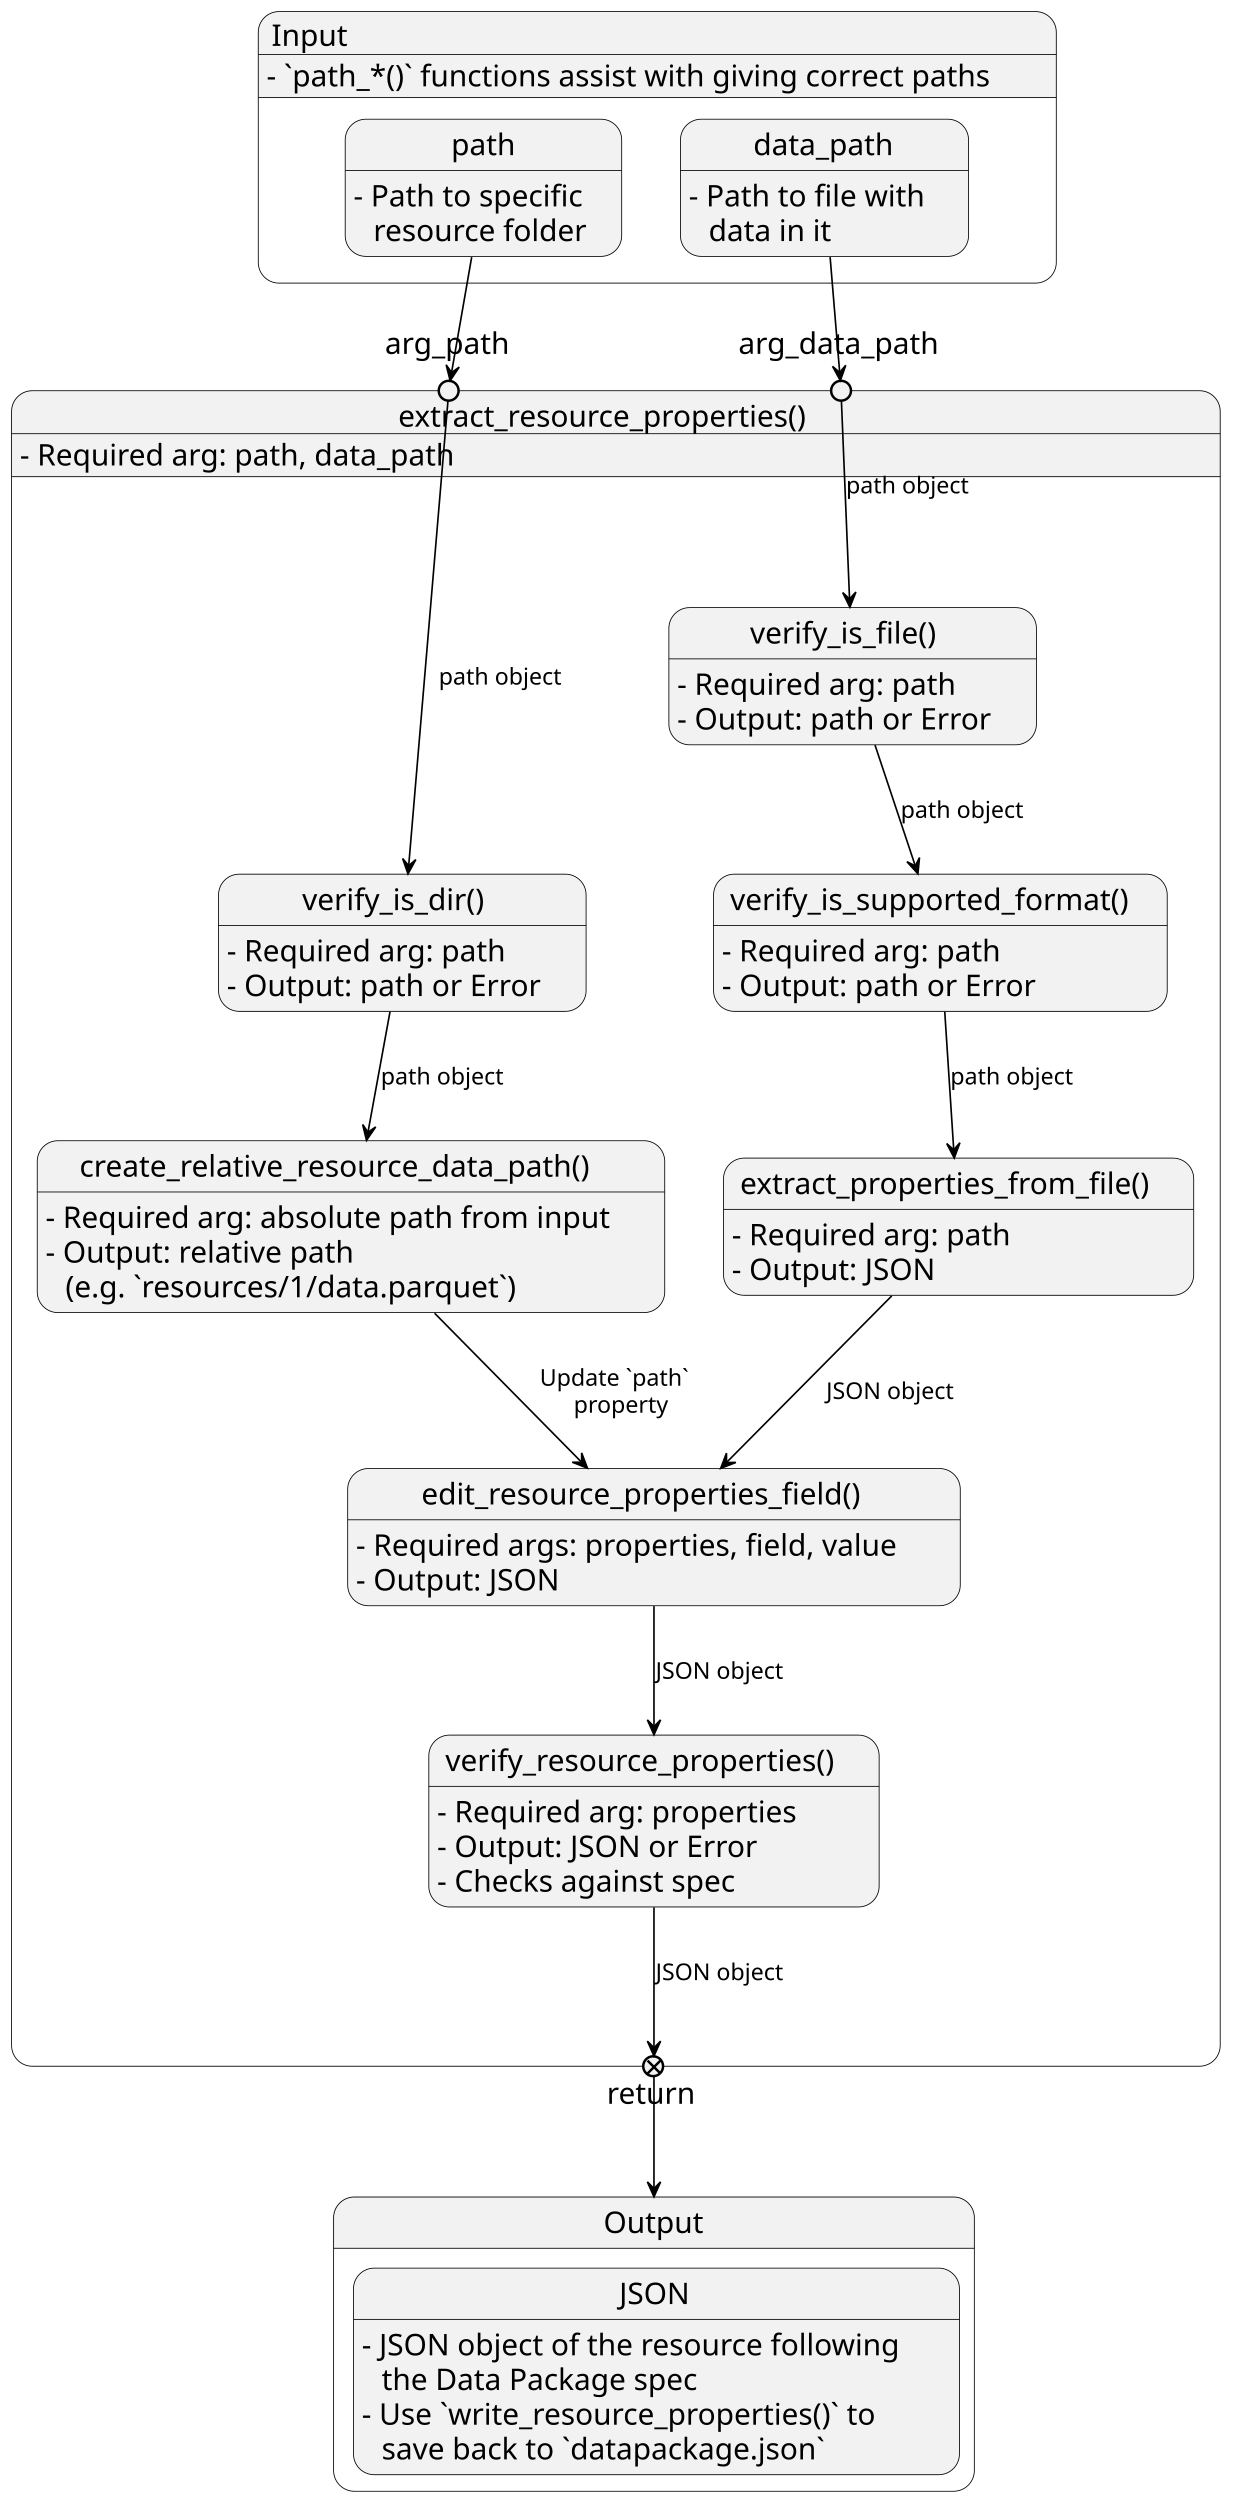
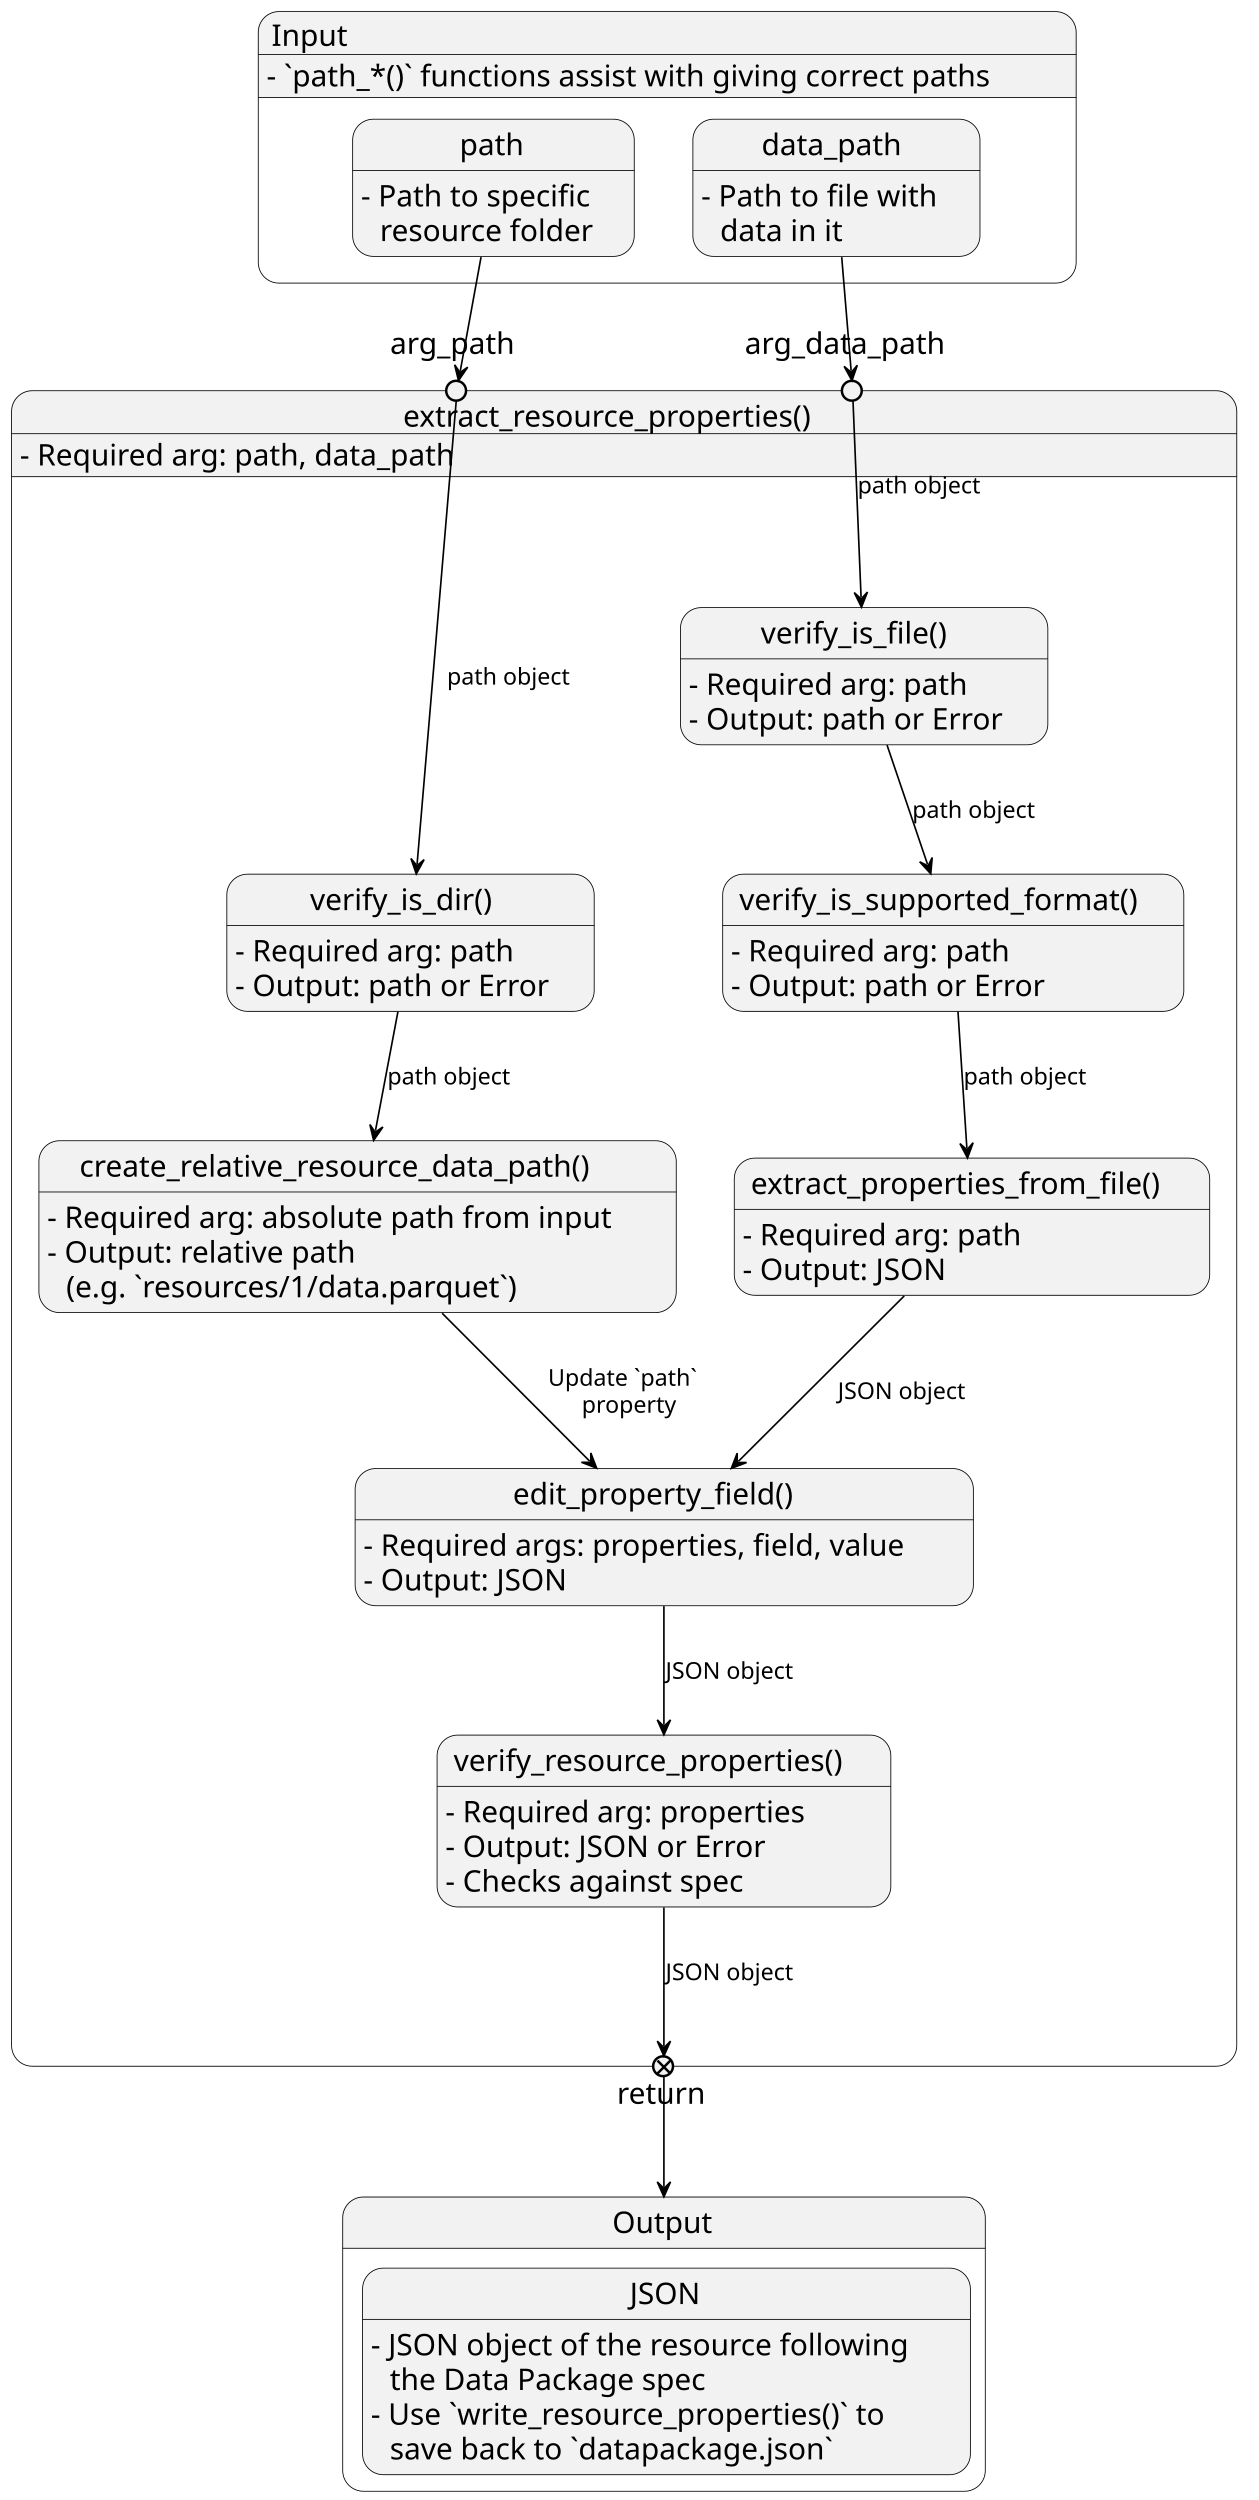
- <svg xmlns="http://www.w3.org/2000/svg" contentStyleType="text/css" height="1510px" preserveAspectRatio="none" style="width:750px;height:1510px;background:#FFFFFF;" version="1.1" viewBox="0 0 750 1510" width="750px" zoomAndPan="magnify">
+ <svg xmlns="http://www.w3.org/2000/svg" contentStyleType="text/css" height="1510px" preserveAspectRatio="none" style="width:760px;height:1510px;background:#FFFFFF;" version="1.1" viewBox="0 0 760 1510" width="760px" zoomAndPan="magnify">
  <defs />
  <g>
    <g id="cluster_input">
-       <path d="M168.5,7 L625.5,7 A12.5,12.5 0 0 1 638,19.5 L638,58.906 L156,58.906 L156,19.5 A12.5,12.5 0 0 1 168.5,7 " fill="#F2F2F2" style="stroke:#F2F2F2;stroke-width:1.0;" />
-       <rect fill="none" height="164" rx="12.5" ry="12.5" style="stroke:#000000;stroke-width:0.5;" width="482" x="156" y="7" />
-       <line style="stroke:#000000;stroke-width:0.5;" x1="156" x2="638" y1="58.906" y2="58.906" />
-       <line style="stroke:#000000;stroke-width:0.5;" x1="156" x2="638" y1="32.953" y2="32.953" />
-       <text fill="#000000" font-family="Fira Code" font-size="18" lengthAdjust="spacing" textLength="46" x="164" y="27.708">Input</text>
-       <text fill="#000000" font-family="Fira Code" font-size="18" lengthAdjust="spacing" textLength="466" x="161" y="52.161">- `path_*()` functions assist with giving correct paths</text>
+       <path d="M168.5,7 L637.5,7 A12.5,12.5 0 0 1 650,19.5 L650,58.906 L156,58.906 L156,19.5 A12.5,12.5 0 0 1 168.5,7 " fill="#F2F2F2" style="stroke:#F2F2F2;stroke-width:1.0;" />
+       <rect fill="none" height="164" rx="12.5" ry="12.5" style="stroke:#000000;stroke-width:0.5;" width="494" x="156" y="7" />
+       <line style="stroke:#000000;stroke-width:0.5;" x1="156" x2="650" y1="58.906" y2="58.906" />
+       <line style="stroke:#000000;stroke-width:0.5;" x1="156" x2="650" y1="32.953" y2="32.953" />
+       <text fill="#000000" font-family="Fira Code" font-size="18" lengthAdjust="spacing" textLength="46.608" x="164" y="27.708">Input</text>
+       <text fill="#000000" font-family="Fira Code" font-size="18" lengthAdjust="spacing" textLength="478.784" x="161" y="52.161">- `path_*()` functions assist with giving correct paths</text>
    </g>
    <g id="cluster_erp">
-       <path d="M19.5,236 L724.5,236 A12.5,12.5 0 0 1 737,248.5 L737,287.906 L7,287.906 L7,248.5 A12.5,12.5 0 0 1 19.5,236 " fill="#F2F2F2" style="stroke:#F2F2F2;stroke-width:1.0;" />
-       <rect fill="none" height="1012" rx="12.5" ry="12.5" style="stroke:#000000;stroke-width:0.5;" width="730" x="7" y="236" />
-       <line style="stroke:#000000;stroke-width:0.5;" x1="7" x2="737" y1="287.906" y2="287.906" />
-       <line style="stroke:#000000;stroke-width:0.5;" x1="7" x2="737" y1="261.953" y2="261.953" />
-       <text fill="#000000" font-family="Fira Code" font-size="18" lengthAdjust="spacing" textLength="263" x="240.5" y="257.708">extract_resource_properties()</text>
-       <text fill="#000000" font-family="Fira Code" font-size="18" lengthAdjust="spacing" textLength="278" x="12" y="281.161">- Required arg: path, data_path</text>
+       <path d="M19.5,236 L734.5,236 A12.5,12.5 0 0 1 747,248.5 L747,287.906 L7,287.906 L7,248.5 A12.5,12.5 0 0 1 19.5,236 " fill="#F2F2F2" style="stroke:#F2F2F2;stroke-width:1.0;" />
+       <rect fill="none" height="1012" rx="12.5" ry="12.5" style="stroke:#000000;stroke-width:0.5;" width="740" x="7" y="236" />
+       <line style="stroke:#000000;stroke-width:0.5;" x1="7" x2="747" y1="287.906" y2="287.906" />
+       <line style="stroke:#000000;stroke-width:0.5;" x1="7" x2="747" y1="261.953" y2="261.953" />
+       <text fill="#000000" font-family="Fira Code" font-size="18" lengthAdjust="spacing" textLength="267.108" x="243.446" y="257.708">extract_resource_properties()</text>
+       <text fill="#000000" font-family="Fira Code" font-size="18" lengthAdjust="spacing" textLength="283.728" x="12" y="281.161">- Required arg: path, data_path</text>
    </g>
    <g id="input.path">
-       <rect fill="#F2F2F2" height="82.859" rx="12.5" ry="12.5" style="stroke:#000000;stroke-width:0.5;" width="167" x="208.5" y="72" />
-       <line style="stroke:#000000;stroke-width:0.5;" x1="208.5" x2="375.5" y1="102.953" y2="102.953" />
-       <text fill="#000000" font-family="Fira Code" font-size="18" lengthAdjust="spacing" textLength="39" x="272.5" y="93.708">path</text>
-       <text fill="#000000" font-family="Fira Code" font-size="18" lengthAdjust="spacing" textLength="146" x="213.5" y="124.661">- Path to specific</text>
-       <text fill="#000000" font-family="Fira Code" font-size="18" lengthAdjust="spacing" textLength="135" x="225.5" y="145.614">resource folder</text>
+       <rect fill="#F2F2F2" height="82.859" rx="12.5" ry="12.5" style="stroke:#000000;stroke-width:0.5;" width="170.091" x="213" y="72" />
+       <line style="stroke:#000000;stroke-width:0.5;" x1="213" x2="383.091" y1="102.953" y2="102.953" />
+       <text fill="#000000" font-family="Fira Code" font-size="18" lengthAdjust="spacing" textLength="40.922" x="277.584" y="93.708">path</text>
+       <text fill="#000000" font-family="Fira Code" font-size="18" lengthAdjust="spacing" textLength="150.091" x="218" y="124.661">- Path to specific</text>
+       <text fill="#000000" font-family="Fira Code" font-size="18" lengthAdjust="spacing" textLength="136.617" x="229.443" y="145.614">resource folder</text>
    </g>
    <g id="input.data_path">
-       <rect fill="#F2F2F2" height="82.859" rx="12.5" ry="12.5" style="stroke:#000000;stroke-width:0.5;" width="174" x="411" y="72" />
-       <line style="stroke:#000000;stroke-width:0.5;" x1="411" x2="585" y1="102.953" y2="102.953" />
-       <text fill="#000000" font-family="Fira Code" font-size="18" lengthAdjust="spacing" textLength="86" x="455" y="93.708">data_path</text>
-       <text fill="#000000" font-family="Fira Code" font-size="18" lengthAdjust="spacing" textLength="154" x="416" y="124.661">- Path to file with</text>
-       <text fill="#000000" font-family="Fira Code" font-size="18" lengthAdjust="spacing" textLength="78" x="428" y="145.614">data in it</text>
+       <rect fill="#F2F2F2" height="82.859" rx="12.5" ry="12.5" style="stroke:#000000;stroke-width:0.5;" width="173.404" x="418.5" y="72" />
+       <line style="stroke:#000000;stroke-width:0.5;" x1="418.5" x2="591.904" y1="102.953" y2="102.953" />
+       <text fill="#000000" font-family="Fira Code" font-size="18" lengthAdjust="spacing" textLength="90.466" x="459.969" y="93.708">data_path</text>
+       <text fill="#000000" font-family="Fira Code" font-size="18" lengthAdjust="spacing" textLength="153.404" x="423.5" y="124.661">- Path to file with</text>
+       <text fill="#000000" font-family="Fira Code" font-size="18" lengthAdjust="spacing" textLength="80.455" x="434.943" y="145.614">data in it</text>
    </g>
-     <text fill="#000000" font-family="Fira Code" font-size="18" lengthAdjust="spacing" textLength="77" x="232.5" y="213.755">arg_path</text>
-     <ellipse cx="271" cy="236" fill="#F2F2F2" rx="6" ry="6" style="stroke:#000000;stroke-width:1.5;" />
-     <text fill="#000000" font-family="Fira Code" font-size="18" lengthAdjust="spacing" textLength="124" x="446" y="213.755">arg_data_path</text>
-     <ellipse cx="508" cy="236" fill="#F2F2F2" rx="6" ry="6" style="stroke:#000000;stroke-width:1.5;" />
+     <text fill="#000000" font-family="Fira Code" font-size="18" lengthAdjust="spacing" textLength="79.778" x="235.611" y="213.755">arg_path</text>
+     <ellipse cx="275.5" cy="236" fill="#F2F2F2" rx="6" ry="6" style="stroke:#000000;stroke-width:1.5;" />
+     <text fill="#000000" font-family="Fira Code" font-size="18" lengthAdjust="spacing" textLength="129.322" x="449.839" y="213.755">arg_data_path</text>
+     <ellipse cx="514.5" cy="236" fill="#F2F2F2" rx="6" ry="6" style="stroke:#000000;stroke-width:1.5;" />
    <g id="erp.vid">
-       <rect fill="#F2F2F2" height="82.859" rx="12.5" ry="12.5" style="stroke:#000000;stroke-width:0.5;" width="222" x="132" y="528" />
-       <line style="stroke:#000000;stroke-width:0.5;" x1="132" x2="354" y1="558.953" y2="558.953" />
-       <text fill="#000000" font-family="Fira Code" font-size="18" lengthAdjust="spacing" textLength="121" x="182.5" y="549.708">verify_is_dir()</text>
-       <text fill="#000000" font-family="Fira Code" font-size="18" lengthAdjust="spacing" textLength="180" x="137" y="580.661">- Required arg: path</text>
-       <text fill="#000000" font-family="Fira Code" font-size="18" lengthAdjust="spacing" textLength="202" x="137" y="601.614">- Output: path or Error</text>
+       <rect fill="#F2F2F2" height="82.859" rx="12.5" ry="12.5" style="stroke:#000000;stroke-width:0.5;" width="221.894" x="137" y="528" />
+       <line style="stroke:#000000;stroke-width:0.5;" x1="137" x2="358.894" y1="558.953" y2="558.953" />
+       <text fill="#000000" font-family="Fira Code" font-size="18" lengthAdjust="spacing" textLength="121.368" x="187.263" y="549.708">verify_is_dir()</text>
+       <text fill="#000000" font-family="Fira Code" font-size="18" lengthAdjust="spacing" textLength="181.819" x="142" y="580.661">- Required arg: path</text>
+       <text fill="#000000" font-family="Fira Code" font-size="18" lengthAdjust="spacing" textLength="201.894" x="142" y="601.614">- Output: path or Error</text>
    </g>
    <g id="erp.crrdp">
-       <rect fill="#F2F2F2" height="103.812" rx="12.5" ry="12.5" style="stroke:#000000;stroke-width:0.5;" width="379" x="22.5" y="689" />
-       <line style="stroke:#000000;stroke-width:0.5;" x1="22.5" x2="401.5" y1="719.953" y2="719.953" />
-       <text fill="#000000" font-family="Fira Code" font-size="18" lengthAdjust="spacing" textLength="328" x="48" y="710.708">create_relative_resource_data_path()</text>
-       <text fill="#000000" font-family="Fira Code" font-size="18" lengthAdjust="spacing" textLength="359" x="27.5" y="741.661">- Required arg: absolute path from input</text>
-       <text fill="#000000" font-family="Fira Code" font-size="18" lengthAdjust="spacing" textLength="199" x="27.5" y="762.614">- Output: relative path</text>
-       <text fill="#000000" font-family="Fira Code" font-size="18" lengthAdjust="spacing" textLength="293" x="39.5" y="783.567">(e.g. `resources/1/data.parquet`)</text>
+       <rect fill="#F2F2F2" height="103.812" rx="12.5" ry="12.5" style="stroke:#000000;stroke-width:0.5;" width="384.957" x="23.5" y="689" />
+       <line style="stroke:#000000;stroke-width:0.5;" x1="23.5" x2="408.457" y1="719.953" y2="719.953" />
+       <text fill="#000000" font-family="Fira Code" font-size="18" lengthAdjust="spacing" textLength="335.979" x="47.989" y="710.708">create_relative_resource_data_path()</text>
+       <text fill="#000000" font-family="Fira Code" font-size="18" lengthAdjust="spacing" textLength="364.957" x="28.5" y="741.661">- Required arg: absolute path from input</text>
+       <text fill="#000000" font-family="Fira Code" font-size="18" lengthAdjust="spacing" textLength="201.463" x="28.5" y="762.614">- Output: relative path</text>
+       <text fill="#000000" font-family="Fira Code" font-size="18" lengthAdjust="spacing" textLength="300.401" x="39.943" y="783.567">(e.g. `resources/1/data.parquet`)</text>
    </g>
    <g id="erp.vif">
-       <rect fill="#F2F2F2" height="82.859" rx="12.5" ry="12.5" style="stroke:#000000;stroke-width:0.5;" width="222" x="404" y="367" />
-       <line style="stroke:#000000;stroke-width:0.5;" x1="404" x2="626" y1="397.953" y2="397.953" />
-       <text fill="#000000" font-family="Fira Code" font-size="18" lengthAdjust="spacing" textLength="124" x="453" y="388.708">verify_is_file()</text>
-       <text fill="#000000" font-family="Fira Code" font-size="18" lengthAdjust="spacing" textLength="180" x="409" y="419.661">- Required arg: path</text>
-       <text fill="#000000" font-family="Fira Code" font-size="18" lengthAdjust="spacing" textLength="202" x="409" y="440.614">- Output: path or Error</text>
+       <rect fill="#F2F2F2" height="82.859" rx="12.5" ry="12.5" style="stroke:#000000;stroke-width:0.5;" width="221.894" x="411" y="367" />
+       <line style="stroke:#000000;stroke-width:0.5;" x1="411" x2="632.894" y1="397.953" y2="397.953" />
+       <text fill="#000000" font-family="Fira Code" font-size="18" lengthAdjust="spacing" textLength="124.954" x="459.47" y="388.708">verify_is_file()</text>
+       <text fill="#000000" font-family="Fira Code" font-size="18" lengthAdjust="spacing" textLength="181.819" x="416" y="419.661">- Required arg: path</text>
+       <text fill="#000000" font-family="Fira Code" font-size="18" lengthAdjust="spacing" textLength="201.894" x="416" y="440.614">- Output: path or Error</text>
    </g>
    <g id="erp.vsf">
-       <rect fill="#F2F2F2" height="82.859" rx="12.5" ry="12.5" style="stroke:#000000;stroke-width:0.5;" width="274" x="431" y="528" />
-       <line style="stroke:#000000;stroke-width:0.5;" x1="431" x2="705" y1="558.953" y2="558.953" />
-       <text fill="#000000" font-family="Fira Code" font-size="18" lengthAdjust="spacing" textLength="254" x="441" y="549.708">verify_is_supported_format()</text>
-       <text fill="#000000" font-family="Fira Code" font-size="18" lengthAdjust="spacing" textLength="180" x="436" y="580.661">- Required arg: path</text>
-       <text fill="#000000" font-family="Fira Code" font-size="18" lengthAdjust="spacing" textLength="202" x="436" y="601.614">- Output: path or Error</text>
+       <rect fill="#F2F2F2" height="82.859" rx="12.5" ry="12.5" style="stroke:#000000;stroke-width:0.5;" width="278.522" x="436.5" y="528" />
+       <line style="stroke:#000000;stroke-width:0.5;" x1="436.5" x2="715.021" y1="558.953" y2="558.953" />
+       <text fill="#000000" font-family="Fira Code" font-size="18" lengthAdjust="spacing" textLength="258.522" x="446.5" y="549.708">verify_is_supported_format()</text>
+       <text fill="#000000" font-family="Fira Code" font-size="18" lengthAdjust="spacing" textLength="181.819" x="441.5" y="580.661">- Required arg: path</text>
+       <text fill="#000000" font-family="Fira Code" font-size="18" lengthAdjust="spacing" textLength="201.894" x="441.5" y="601.614">- Output: path or Error</text>
    </g>
    <g id="erp.epff">
-       <rect fill="#F2F2F2" height="82.859" rx="12.5" ry="12.5" style="stroke:#000000;stroke-width:0.5;" width="284" x="437" y="699.5" />
-       <line style="stroke:#000000;stroke-width:0.5;" x1="437" x2="721" y1="730.453" y2="730.453" />
-       <text fill="#000000" font-family="Fira Code" font-size="18" lengthAdjust="spacing" textLength="264" x="447" y="721.208">extract_properties_from_file()</text>
-       <text fill="#000000" font-family="Fira Code" font-size="18" lengthAdjust="spacing" textLength="180" x="442" y="752.161">- Required arg: path</text>
-       <text fill="#000000" font-family="Fira Code" font-size="18" lengthAdjust="spacing" textLength="131" x="442" y="773.114">- Output: JSON</text>
+       <rect fill="#F2F2F2" height="82.859" rx="12.5" ry="12.5" style="stroke:#000000;stroke-width:0.5;" width="287.161" x="443.5" y="699.5" />
+       <line style="stroke:#000000;stroke-width:0.5;" x1="443.5" x2="730.661" y1="730.453" y2="730.453" />
+       <text fill="#000000" font-family="Fira Code" font-size="18" lengthAdjust="spacing" textLength="267.161" x="453.5" y="721.208">extract_properties_from_file()</text>
+       <text fill="#000000" font-family="Fira Code" font-size="18" lengthAdjust="spacing" textLength="181.819" x="448.5" y="752.161">- Required arg: path</text>
+       <text fill="#000000" font-family="Fira Code" font-size="18" lengthAdjust="spacing" textLength="130.895" x="448.5" y="773.114">- Output: JSON</text>
    </g>
-     <g id="erp.erpf">
-       <rect fill="#F2F2F2" height="82.859" rx="12.5" ry="12.5" style="stroke:#000000;stroke-width:0.5;" width="370" x="210" y="887" />
-       <line style="stroke:#000000;stroke-width:0.5;" x1="210" x2="580" y1="917.953" y2="917.953" />
-       <text fill="#000000" font-family="Fira Code" font-size="18" lengthAdjust="spacing" textLength="281" x="254.5" y="908.708">edit_resource_properties_field()</text>
-       <text fill="#000000" font-family="Fira Code" font-size="18" lengthAdjust="spacing" textLength="350" x="215" y="939.661">- Required args: properties, field, value</text>
-       <text fill="#000000" font-family="Fira Code" font-size="18" lengthAdjust="spacing" textLength="131" x="215" y="960.614">- Output: JSON</text>
+     <g id="erp.epf">
+       <rect fill="#F2F2F2" height="82.859" rx="12.5" ry="12.5" style="stroke:#000000;stroke-width:0.5;" width="373.417" x="214.5" y="887" />
+       <line style="stroke:#000000;stroke-width:0.5;" x1="214.5" x2="587.917" y1="917.953" y2="917.953" />
+       <text fill="#000000" font-family="Fira Code" font-size="18" lengthAdjust="spacing" textLength="182.892" x="309.763" y="908.708">edit_property_field()</text>
+       <text fill="#000000" font-family="Fira Code" font-size="18" lengthAdjust="spacing" textLength="353.417" x="219.5" y="939.661">- Required args: properties, field, value</text>
+       <text fill="#000000" font-family="Fira Code" font-size="18" lengthAdjust="spacing" textLength="130.895" x="219.5" y="960.614">- Output: JSON</text>
    </g>
    <g id="erp.vrp">
-       <rect fill="#F2F2F2" height="103.812" rx="12.5" ry="12.5" style="stroke:#000000;stroke-width:0.5;" width="272" x="259" y="1048" />
-       <line style="stroke:#000000;stroke-width:0.5;" x1="259" x2="531" y1="1078.953" y2="1078.953" />
-       <text fill="#000000" font-family="Fira Code" font-size="18" lengthAdjust="spacing" textLength="252" x="269" y="1069.708">verify_resource_properties()</text>
-       <text fill="#000000" font-family="Fira Code" font-size="18" lengthAdjust="spacing" textLength="232" x="264" y="1100.661">- Required arg: properties</text>
-       <text fill="#000000" font-family="Fira Code" font-size="18" lengthAdjust="spacing" textLength="208" x="264" y="1121.614">- Output: JSON or Error</text>
-       <text fill="#000000" font-family="Fira Code" font-size="18" lengthAdjust="spacing" textLength="188" x="264" y="1142.567">- Checks against spec</text>
+       <rect fill="#F2F2F2" height="103.812" rx="12.5" ry="12.5" style="stroke:#000000;stroke-width:0.5;" width="274.057" x="264" y="1048" />
+       <line style="stroke:#000000;stroke-width:0.5;" x1="264" x2="538.057" y1="1078.953" y2="1078.953" />
+       <text fill="#000000" font-family="Fira Code" font-size="18" lengthAdjust="spacing" textLength="254.057" x="274" y="1069.708">verify_resource_properties()</text>
+       <text fill="#000000" font-family="Fira Code" font-size="18" lengthAdjust="spacing" textLength="233.148" x="269" y="1100.661">- Required arg: properties</text>
+       <text fill="#000000" font-family="Fira Code" font-size="18" lengthAdjust="spacing" textLength="205.339" x="269" y="1121.614">- Output: JSON or Error</text>
+       <text fill="#000000" font-family="Fira Code" font-size="18" lengthAdjust="spacing" textLength="196.515" x="269" y="1142.567">- Checks against spec</text>
    </g>
-     <text fill="#000000" font-family="Fira Code" font-size="18" lengthAdjust="spacing" textLength="56" x="366.5" y="1270.708">return</text>
-     <ellipse cx="394.5" cy="1248" fill="#F2F2F2" rx="6" ry="6" style="stroke:#000000;stroke-width:1.5;" />
-     <line style="stroke:#000000;stroke-width:1.5;" x1="398.889" x2="391.111" y1="1252.389" y2="1244.611" />
-     <line style="stroke:#000000;stroke-width:1.5;" x1="398.889" x2="391.111" y1="1244.611" y2="1252.389" />
-     <path d="M214,1327 L576,1327 A12.5,12.5 0 0 1 588.5,1339.5 L588.5,1357.953 L201.5,1357.953 L201.5,1339.5 A12.5,12.5 0 0 1 214,1327 " fill="#F2F2F2" style="stroke:#F2F2F2;stroke-width:1.0;" />
-     <rect fill="none" height="177.719" rx="12.5" ry="12.5" style="stroke:#000000;stroke-width:0.5;" width="387" x="201.5" y="1327" />
-     <line style="stroke:#000000;stroke-width:0.5;" x1="201.5" x2="588.5" y1="1357.953" y2="1357.953" />
-     <text fill="#000000" font-family="Fira Code" font-size="18" lengthAdjust="spacing" textLength="61" x="364.5" y="1348.708">Output</text>
+     <text fill="#000000" font-family="Fira Code" font-size="18" lengthAdjust="spacing" textLength="55.749" x="372.625" y="1270.708">return</text>
+     <ellipse cx="400.5" cy="1248" fill="#F2F2F2" rx="6" ry="6" style="stroke:#000000;stroke-width:1.5;" />
+     <line style="stroke:#000000;stroke-width:1.5;" x1="404.889" x2="397.111" y1="1252.389" y2="1244.611" />
+     <line style="stroke:#000000;stroke-width:1.5;" x1="404.889" x2="397.111" y1="1244.611" y2="1252.389" />
+     <path d="M219.5,1327 L582.615,1327 A12.5,12.5 0 0 1 595.115,1339.5 L595.115,1357.953 L207,1357.953 L207,1339.5 A12.5,12.5 0 0 1 219.5,1327 " fill="#F2F2F2" style="stroke:#F2F2F2;stroke-width:1.0;" />
+     <rect fill="none" height="177.719" rx="12.5" ry="12.5" style="stroke:#000000;stroke-width:0.5;" width="388.115" x="207" y="1327" />
+     <line style="stroke:#000000;stroke-width:0.5;" x1="207" x2="595.115" y1="1357.953" y2="1357.953" />
+     <text fill="#000000" font-family="Fira Code" font-size="18" lengthAdjust="spacing" textLength="62.525" x="369.795" y="1348.708">Output</text>
    <g id="output.json_output">
-       <rect fill="#F2F2F2" height="124.766" rx="12.5" ry="12.5" style="stroke:#000000;stroke-width:0.5;" width="366" x="213.5" y="1369.953" />
-       <line style="stroke:#000000;stroke-width:0.5;" x1="213.5" x2="579.5" y1="1400.906" y2="1400.906" />
-       <text fill="#000000" font-family="Fira Code" font-size="18" lengthAdjust="spacing" textLength="45" x="374" y="1391.661">JSON</text>
-       <text fill="#000000" font-family="Fira Code" font-size="18" lengthAdjust="spacing" textLength="346" x="218.5" y="1422.614">- JSON object of the resource following</text>
-       <text fill="#000000" font-family="Fira Code" font-size="18" lengthAdjust="spacing" textLength="199" x="230.5" y="1443.567">the Data Package spec</text>
-       <text fill="#000000" font-family="Fira Code" font-size="18" lengthAdjust="spacing" textLength="341" x="218.5" y="1464.521">- Use `write_resource_properties()` to</text>
-       <text fill="#000000" font-family="Fira Code" font-size="18" lengthAdjust="spacing" textLength="285" x="230.5" y="1485.474">save back to `datapackage.json`</text>
+       <rect fill="#F2F2F2" height="124.766" rx="12.5" ry="12.5" style="stroke:#000000;stroke-width:0.5;" width="367.115" x="219" y="1369.953" />
+       <line style="stroke:#000000;stroke-width:0.5;" x1="219" x2="586.115" y1="1400.906" y2="1400.906" />
+       <text fill="#000000" font-family="Fira Code" font-size="18" lengthAdjust="spacing" textLength="44.367" x="380.374" y="1391.661">JSON</text>
+       <text fill="#000000" font-family="Fira Code" font-size="18" lengthAdjust="spacing" textLength="347.115" x="224" y="1422.614">- JSON object of the resource following</text>
+       <text fill="#000000" font-family="Fira Code" font-size="18" lengthAdjust="spacing" textLength="207.193" x="235.443" y="1443.567">the Data Package spec</text>
+       <text fill="#000000" font-family="Fira Code" font-size="18" lengthAdjust="spacing" textLength="341.552" x="224" y="1464.521">- Use `write_resource_properties()` to</text>
+       <text fill="#000000" font-family="Fira Code" font-size="18" lengthAdjust="spacing" textLength="297.519" x="235.443" y="1485.474">save back to `datapackage.json`</text>
    </g>
    <g id="link_path_arg_path">
-       <path d="M284.89,155.3 C280.6,179.89 275.47,209.33 272.81,224.62 " fill="none" id="path-to-arg_path" style="stroke:#000000;stroke-width:1.0;" />
-       <polygon fill="#000000" points="271.89,229.92,277.373,221.738,272.747,224.994,269.491,220.368,271.89,229.92" style="stroke:#000000;stroke-width:1.0;" />
+       <path d="M290.55,155.3 C285.47,183.15 280.329,211.328 278.009,224.018 " fill="none" id="path-to-arg_path" style="stroke:#000000;stroke-width:1.0;" />
+       <polygon fill="#000000" points="276.93,229.92,282.483,221.786,277.829,225.001,274.614,220.347,276.93,229.92" style="stroke:#000000;stroke-width:1.0;" />
    </g>
    <g id="link_data_path_arg_data_path">
-       <path d="M501.39,155.3 C503.43,179.89 505.87,209.33 507.14,224.62 " fill="none" id="data_path-to-arg_data_path" style="stroke:#000000;stroke-width:1.0;" />
-       <polygon fill="#000000" points="507.58,229.92,510.821,220.62,507.166,224.937,502.849,221.282,507.58,229.92" style="stroke:#000000;stroke-width:1.0;" />
+       <path d="M508.39,155.3 C510.7,183.15 513.021,211.251 514.081,223.941 " fill="none" id="data_path-to-arg_data_path" style="stroke:#000000;stroke-width:1.0;" />
+       <polygon fill="#000000" points="514.58,229.92,517.817,220.618,514.164,224.937,509.845,221.284,514.58,229.92" style="stroke:#000000;stroke-width:1.0;" />
    </g>
    <g id="link_arg_path_vid">
-       <path d="M270.56,242.21 C267.9,273.72 253.82,440.34 246.88,522.55 " fill="none" id="arg_path-to-vid" style="stroke:#000000;stroke-width:1.0;" />
-       <polygon fill="#000000" points="246.43,527.84,251.161,519.202,246.844,522.857,243.189,518.54,246.43,527.84" style="stroke:#000000;stroke-width:1.0;" />
-       <text fill="#000000" font-family="sans-serif" font-size="14" lengthAdjust="spacing" textLength="78" x="265" y="413.495">path object</text>
+       <path d="M275.56,242.21 C272.84,274.41 258.705,441.741 251.935,521.861 " fill="none" id="arg_path-to-vid" style="stroke:#000000;stroke-width:1.0;" />
+       <polygon fill="#000000" points="251.43,527.84,256.174,519.209,251.851,522.858,248.202,518.535,251.43,527.84" style="stroke:#000000;stroke-width:1.0;" />
+       <text fill="#000000" font-family="sans-serif" font-size="14" lengthAdjust="spacing" textLength="79.42" x="270" y="413.495">path object</text>
    </g>
    <g id="link_vid_crrdp">
-       <path d="M235.57,611.1 C231.59,632.86 226.63,660.01 222.28,683.77 " fill="none" id="vid-to-crrdp" style="stroke:#000000;stroke-width:1.0;" />
-       <polygon fill="#000000" points="221.37,688.79,226.922,680.655,222.268,683.871,219.052,679.218,221.37,688.79" style="stroke:#000000;stroke-width:1.0;" />
-       <text fill="#000000" font-family="sans-serif" font-size="14" lengthAdjust="spacing" textLength="78" x="230" y="654.995">path object</text>
+       <path d="M240.34,611.1 C235.93,634.41 231.483,658.004 226.783,682.894 " fill="none" id="vid-to-crrdp" style="stroke:#000000;stroke-width:1.0;" />
+       <polygon fill="#000000" points="225.67,688.79,231.27,680.688,226.598,683.877,223.409,679.204,225.67,688.79" style="stroke:#000000;stroke-width:1.0;" />
+       <text fill="#000000" font-family="sans-serif" font-size="14" lengthAdjust="spacing" textLength="79.42" x="234" y="654.995">path object</text>
    </g>
    <g id="link_arg_data_path_vif">
-       <path d="M508.22,242.29 C508.95,260.11 511.38,319.23 513.12,361.66 " fill="none" id="arg_data_path-to-vif" style="stroke:#000000;stroke-width:1.0;" />
-       <polygon fill="#000000" points="513.33,366.75,516.967,357.597,513.13,361.754,508.974,357.917,513.33,366.75" style="stroke:#000000;stroke-width:1.0;" />
-       <text fill="#000000" font-family="sans-serif" font-size="14" lengthAdjust="spacing" textLength="78" x="511" y="297.995">path object</text>
+       <path d="M515.22,242.29 C515.98,260.84 518.334,318.115 520.084,360.755 " fill="none" id="arg_data_path-to-vif" style="stroke:#000000;stroke-width:1.0;" />
+       <polygon fill="#000000" points="520.33,366.75,523.958,357.594,520.125,361.754,515.964,357.922,520.33,366.75" style="stroke:#000000;stroke-width:1.0;" />
+       <text fill="#000000" font-family="sans-serif" font-size="14" lengthAdjust="spacing" textLength="79.42" x="518" y="297.995">path object</text>
    </g>
    <g id="link_vif_vsf">
-       <path d="M528.51,450.03 C535.93,472.28 545.15,499.94 552.81,522.93 " fill="none" id="vif-to-vsf" style="stroke:#000000;stroke-width:1.0;" />
-       <polygon fill="#000000" points="554.42,527.76,555.386,517.959,552.847,523.014,547.792,520.475,554.42,527.76" style="stroke:#000000;stroke-width:1.0;" />
-       <text fill="#000000" font-family="sans-serif" font-size="14" lengthAdjust="spacing" textLength="78" x="544" y="493.995">path object</text>
+       <path d="M535.77,450.03 C543.86,473.86 552.129,498.219 560.239,522.079 " fill="none" id="vif-to-vsf" style="stroke:#000000;stroke-width:1.0;" />
+       <polygon fill="#000000" points="562.17,527.76,563.061,517.952,560.561,523.026,555.486,520.526,562.17,527.76" style="stroke:#000000;stroke-width:1.0;" />
+       <text fill="#000000" font-family="sans-serif" font-size="14" lengthAdjust="spacing" textLength="79.42" x="551" y="493.995">path object</text>
    </g>
    <g id="link_vsf_epff">
-       <path d="M570.63,611.1 C572.26,636.17 574.35,668.38 576.04,694.34 " fill="none" id="vsf-to-epff" style="stroke:#000000;stroke-width:1.0;" />
-       <polygon fill="#000000" points="576.37,699.44,579.796,690.206,576.055,694.45,571.812,690.71,576.37,699.44" style="stroke:#000000;stroke-width:1.0;" />
-       <text fill="#000000" font-family="sans-serif" font-size="14" lengthAdjust="spacing" textLength="78" x="574" y="654.995">path object</text>
+       <path d="M578.63,611.1 C580.37,637.84 582.24,666.723 583.98,693.453 " fill="none" id="vsf-to-epff" style="stroke:#000000;stroke-width:1.0;" />
+       <polygon fill="#000000" points="584.37,699.44,587.777,690.199,584.045,694.451,579.794,690.719,584.37,699.44" style="stroke:#000000;stroke-width:1.0;" />
+       <text fill="#000000" font-family="sans-serif" font-size="14" lengthAdjust="spacing" textLength="79.42" x="582" y="654.995">path object</text>
    </g>
-     <g id="link_epff_erpf">
-       <path d="M538.62,782.71 C509.14,812.43 469.2,852.69 438.93,883.21 " fill="none" id="epff-to-erpf" style="stroke:#000000;stroke-width:1.0;" />
-       <polygon fill="#000000" points="435.29,886.89,444.468,883.317,438.811,883.34,438.788,877.683,435.29,886.89" style="stroke:#000000;stroke-width:1.0;" />
-       <text fill="#000000" font-family="sans-serif" font-size="14" lengthAdjust="spacing" textLength="80" x="499" y="844.995">JSON object</text>
+     <g id="link_epff_epf">
+       <path d="M546.18,782.71 C515.17,813.64 476.958,851.743 445.968,882.653 " fill="none" id="epff-to-epf" style="stroke:#000000;stroke-width:1.0;" />
+       <polygon fill="#000000" points="441.72,886.89,450.917,883.366,445.26,883.359,445.267,877.702,441.72,886.89" style="stroke:#000000;stroke-width:1.0;" />
+       <text fill="#000000" font-family="sans-serif" font-size="14" lengthAdjust="spacing" textLength="82.1" x="506" y="844.995">JSON object</text>
    </g>
-     <g id="link_crrdp_erpf">
-       <path d="M262.49,793.18 C290.33,821.4 324.56,856.1 351.26,883.16 " fill="none" id="crrdp-to-erpf" style="stroke:#000000;stroke-width:1.0;" />
-       <polygon fill="#000000" points="354.81,886.76,351.33,877.546,351.296,883.203,345.639,883.169,354.81,886.76" style="stroke:#000000;stroke-width:1.0;" />
-       <text fill="#000000" font-family="sans-serif" font-size="14" lengthAdjust="spacing" textLength="99" x="326" y="836.995">Update `path`</text>
-       <text fill="#000000" font-family="sans-serif" font-size="14" lengthAdjust="spacing" textLength="58" x="346.5" y="853.292">property</text>
+     <g id="link_crrdp_epf">
+       <path d="M267.04,793.18 C296.45,822.67 328.683,854.981 356.134,882.511 " fill="none" id="crrdp-to-epf" style="stroke:#000000;stroke-width:1.0;" />
+       <polygon fill="#000000" points="360.37,886.76,356.848,877.562,356.84,883.219,351.183,883.211,360.37,886.76" style="stroke:#000000;stroke-width:1.0;" />
+       <text fill="#000000" font-family="sans-serif" font-size="14" lengthAdjust="spacing" textLength="100.981" x="331" y="836.995">Update `path`</text>
+       <text fill="#000000" font-family="sans-serif" font-size="14" lengthAdjust="spacing" textLength="60.238" x="351.371" y="853.292">property</text>
    </g>
-     <g id="link_erpf_vrp">
-       <path d="M395,970.1 C395,991.86 395,1019.01 395,1042.77 " fill="none" id="erpf-to-vrp" style="stroke:#000000;stroke-width:1.0;" />
-       <polygon fill="#000000" points="395,1047.79,399,1038.79,395,1042.79,391,1038.79,395,1047.79" style="stroke:#000000;stroke-width:1.0;" />
-       <text fill="#000000" font-family="sans-serif" font-size="14" lengthAdjust="spacing" textLength="80" x="396" y="1013.995">JSON object</text>
+     <g id="link_epf_vrp">
+       <path d="M401,970.1 C401,993.41 401,1016.9 401,1041.79 " fill="none" id="epf-to-vrp" style="stroke:#000000;stroke-width:1.0;" />
+       <polygon fill="#000000" points="401,1047.79,405,1038.79,401,1042.79,397,1038.79,401,1047.79" style="stroke:#000000;stroke-width:1.0;" />
+       <text fill="#000000" font-family="sans-serif" font-size="14" lengthAdjust="spacing" textLength="82.1" x="402" y="1013.995">JSON object</text>
    </g>
    <g id="link_vrp_return">
-       <path d="M395,1152.06 C395,1182.8 395,1219.25 395,1236.69 " fill="none" id="vrp-to-return" style="stroke:#000000;stroke-width:1.0;" />
-       <polygon fill="#000000" points="395,1241.85,399,1232.85,395,1236.85,391,1232.85,395,1241.85" style="stroke:#000000;stroke-width:1.0;" />
-       <text fill="#000000" font-family="sans-serif" font-size="14" lengthAdjust="spacing" textLength="80" x="396" y="1195.995">JSON object</text>
+       <path d="M401,1152.06 C401,1186.27 401,1221.56 401,1235.85 " fill="none" id="vrp-to-return" style="stroke:#000000;stroke-width:1.0;" />
+       <polygon fill="#000000" points="401,1241.85,405,1232.85,401,1236.85,397,1232.85,401,1241.85" style="stroke:#000000;stroke-width:1.0;" />
+       <text fill="#000000" font-family="sans-serif" font-size="14" lengthAdjust="spacing" textLength="82.1" x="402" y="1195.995">JSON object</text>
    </g>
    <g id="link_return_output">
-       <path d="M395,1254.15 C395,1265.22 395,1292.65 395,1321.79 " fill="none" id="return-to-output" style="stroke:#000000;stroke-width:1.0;" />
-       <polygon fill="#000000" points="395,1326.86,399,1317.86,395,1321.86,391,1317.86,395,1326.86" style="stroke:#000000;stroke-width:1.0;" />
+       <path d="M401,1254.15 C401,1265.86 401,1289.88 401,1320.86 " fill="none" id="return-to-output" style="stroke:#000000;stroke-width:1.0;" />
+       <polygon fill="#000000" points="401,1326.86,405,1317.86,401,1321.86,397,1317.86,401,1326.86" style="stroke:#000000;stroke-width:1.0;" />
    </g>
  </g>
</svg>
